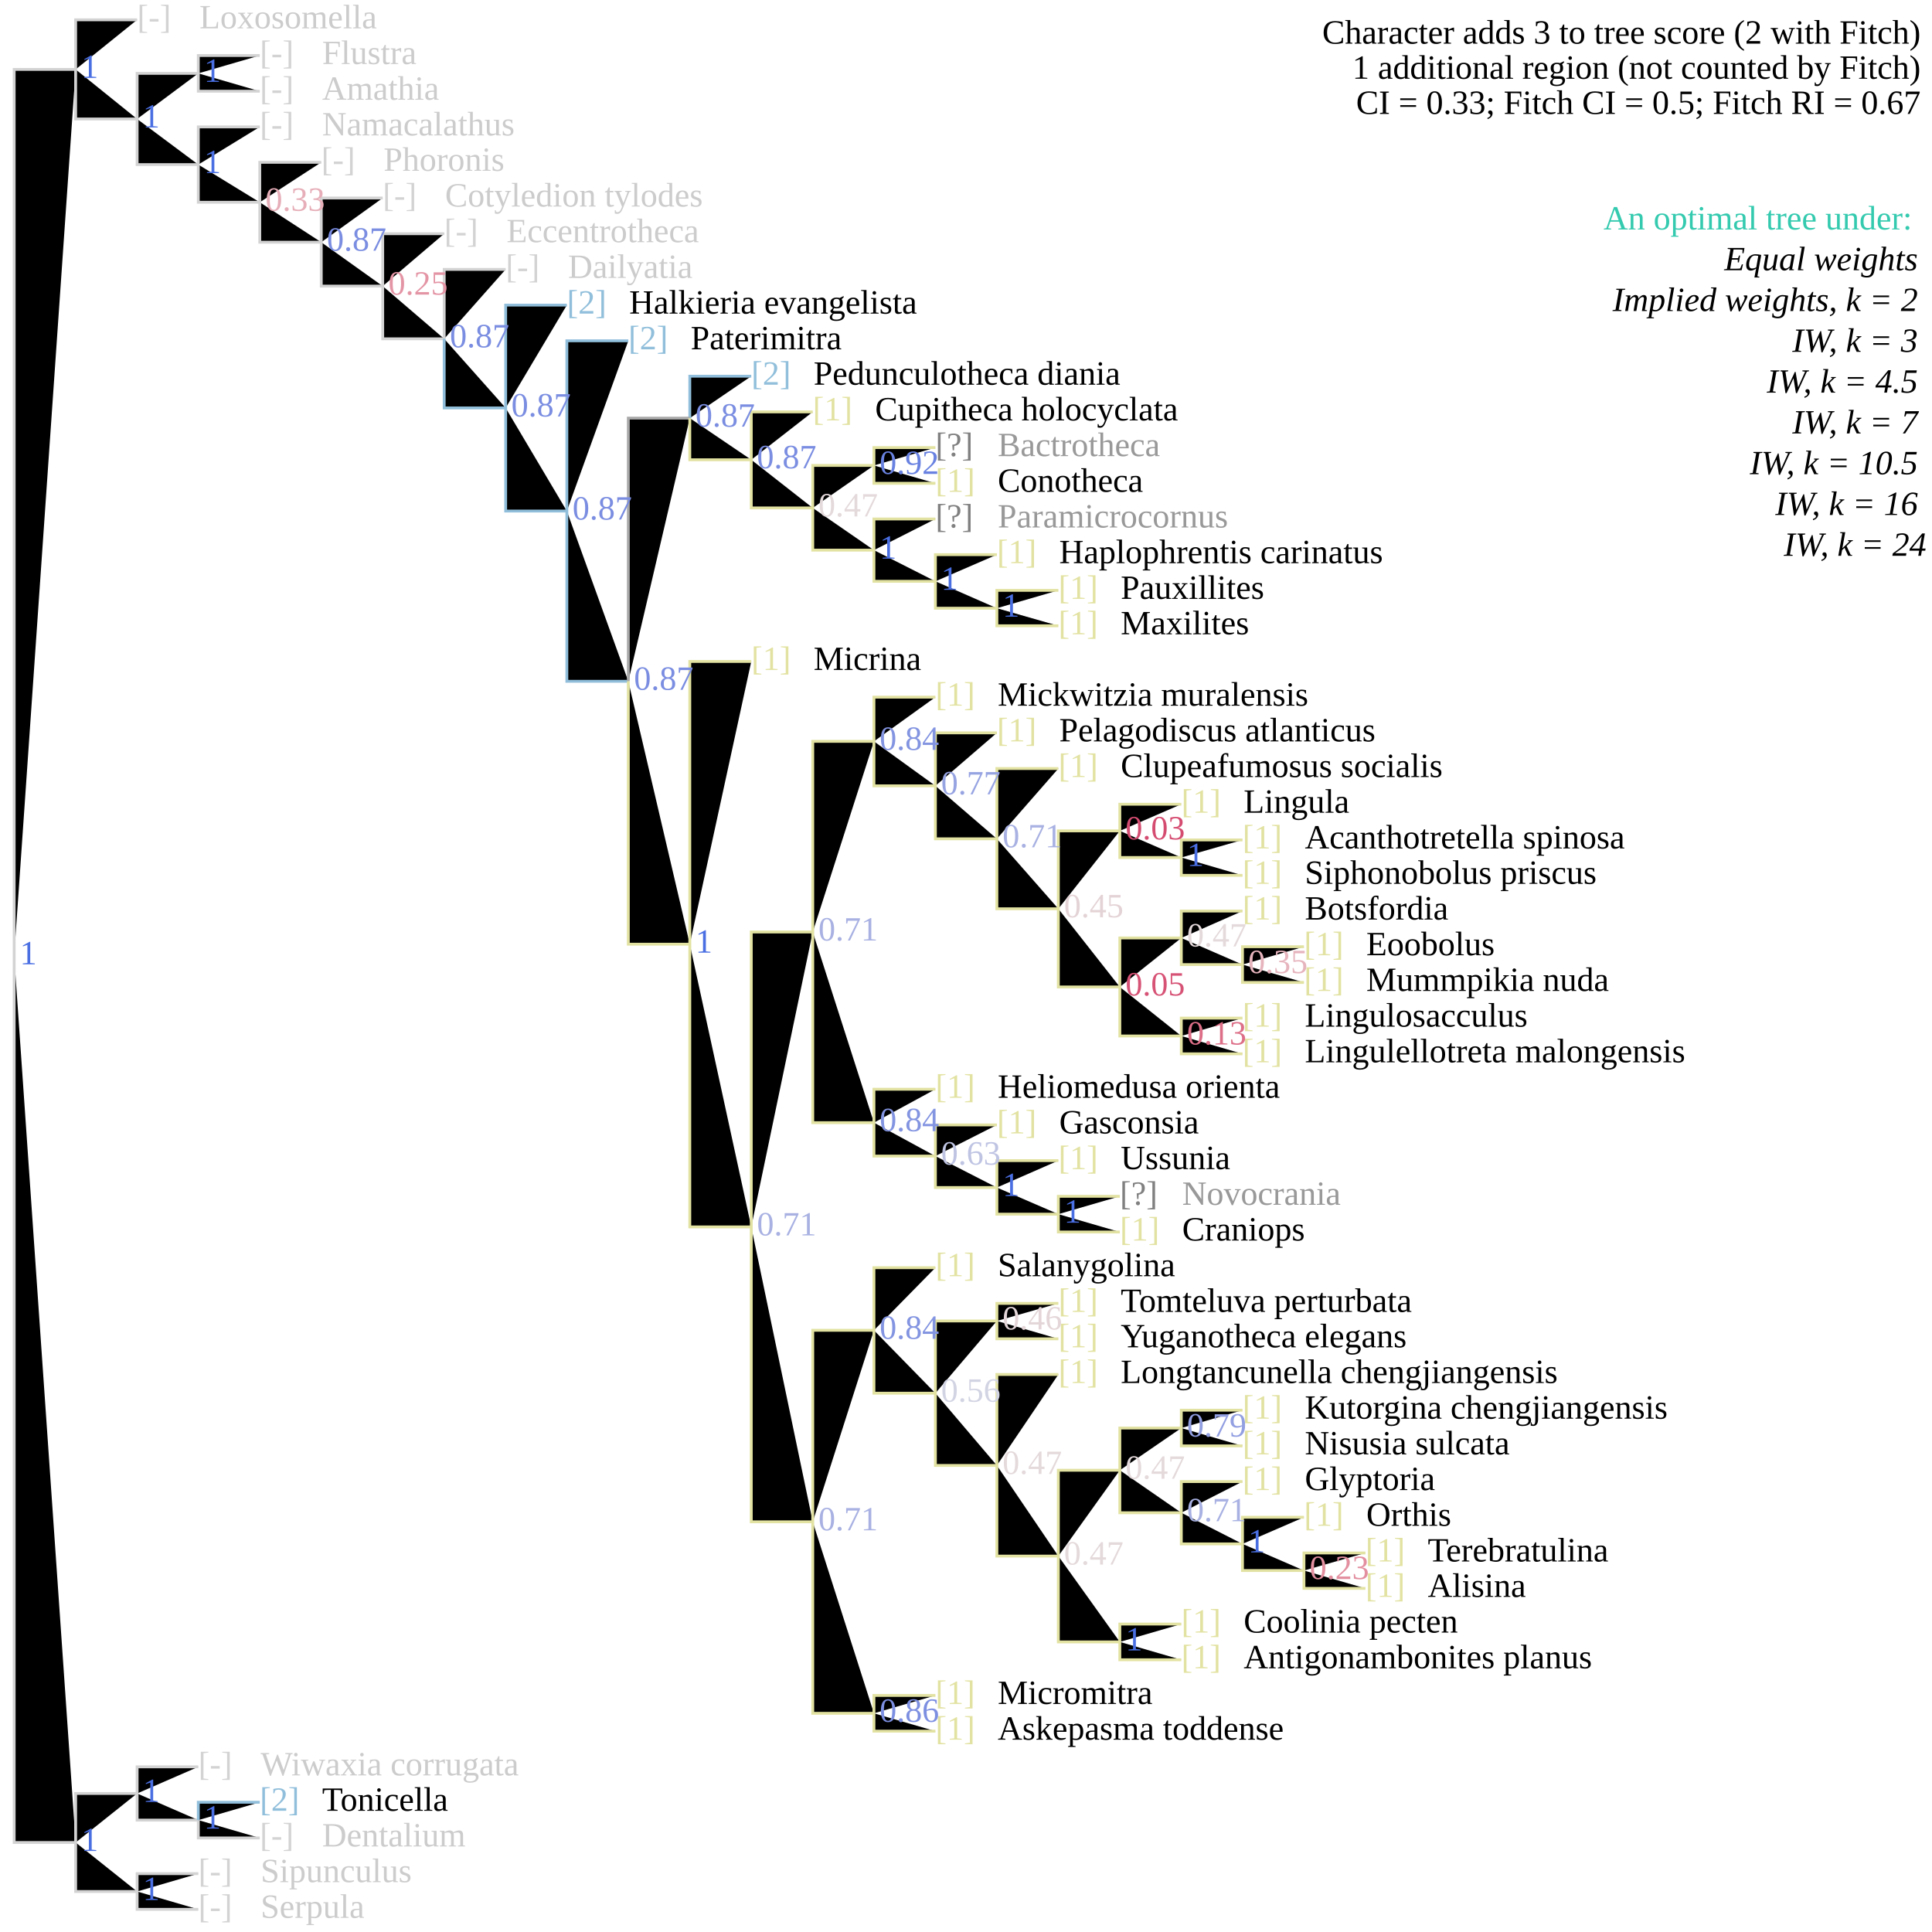
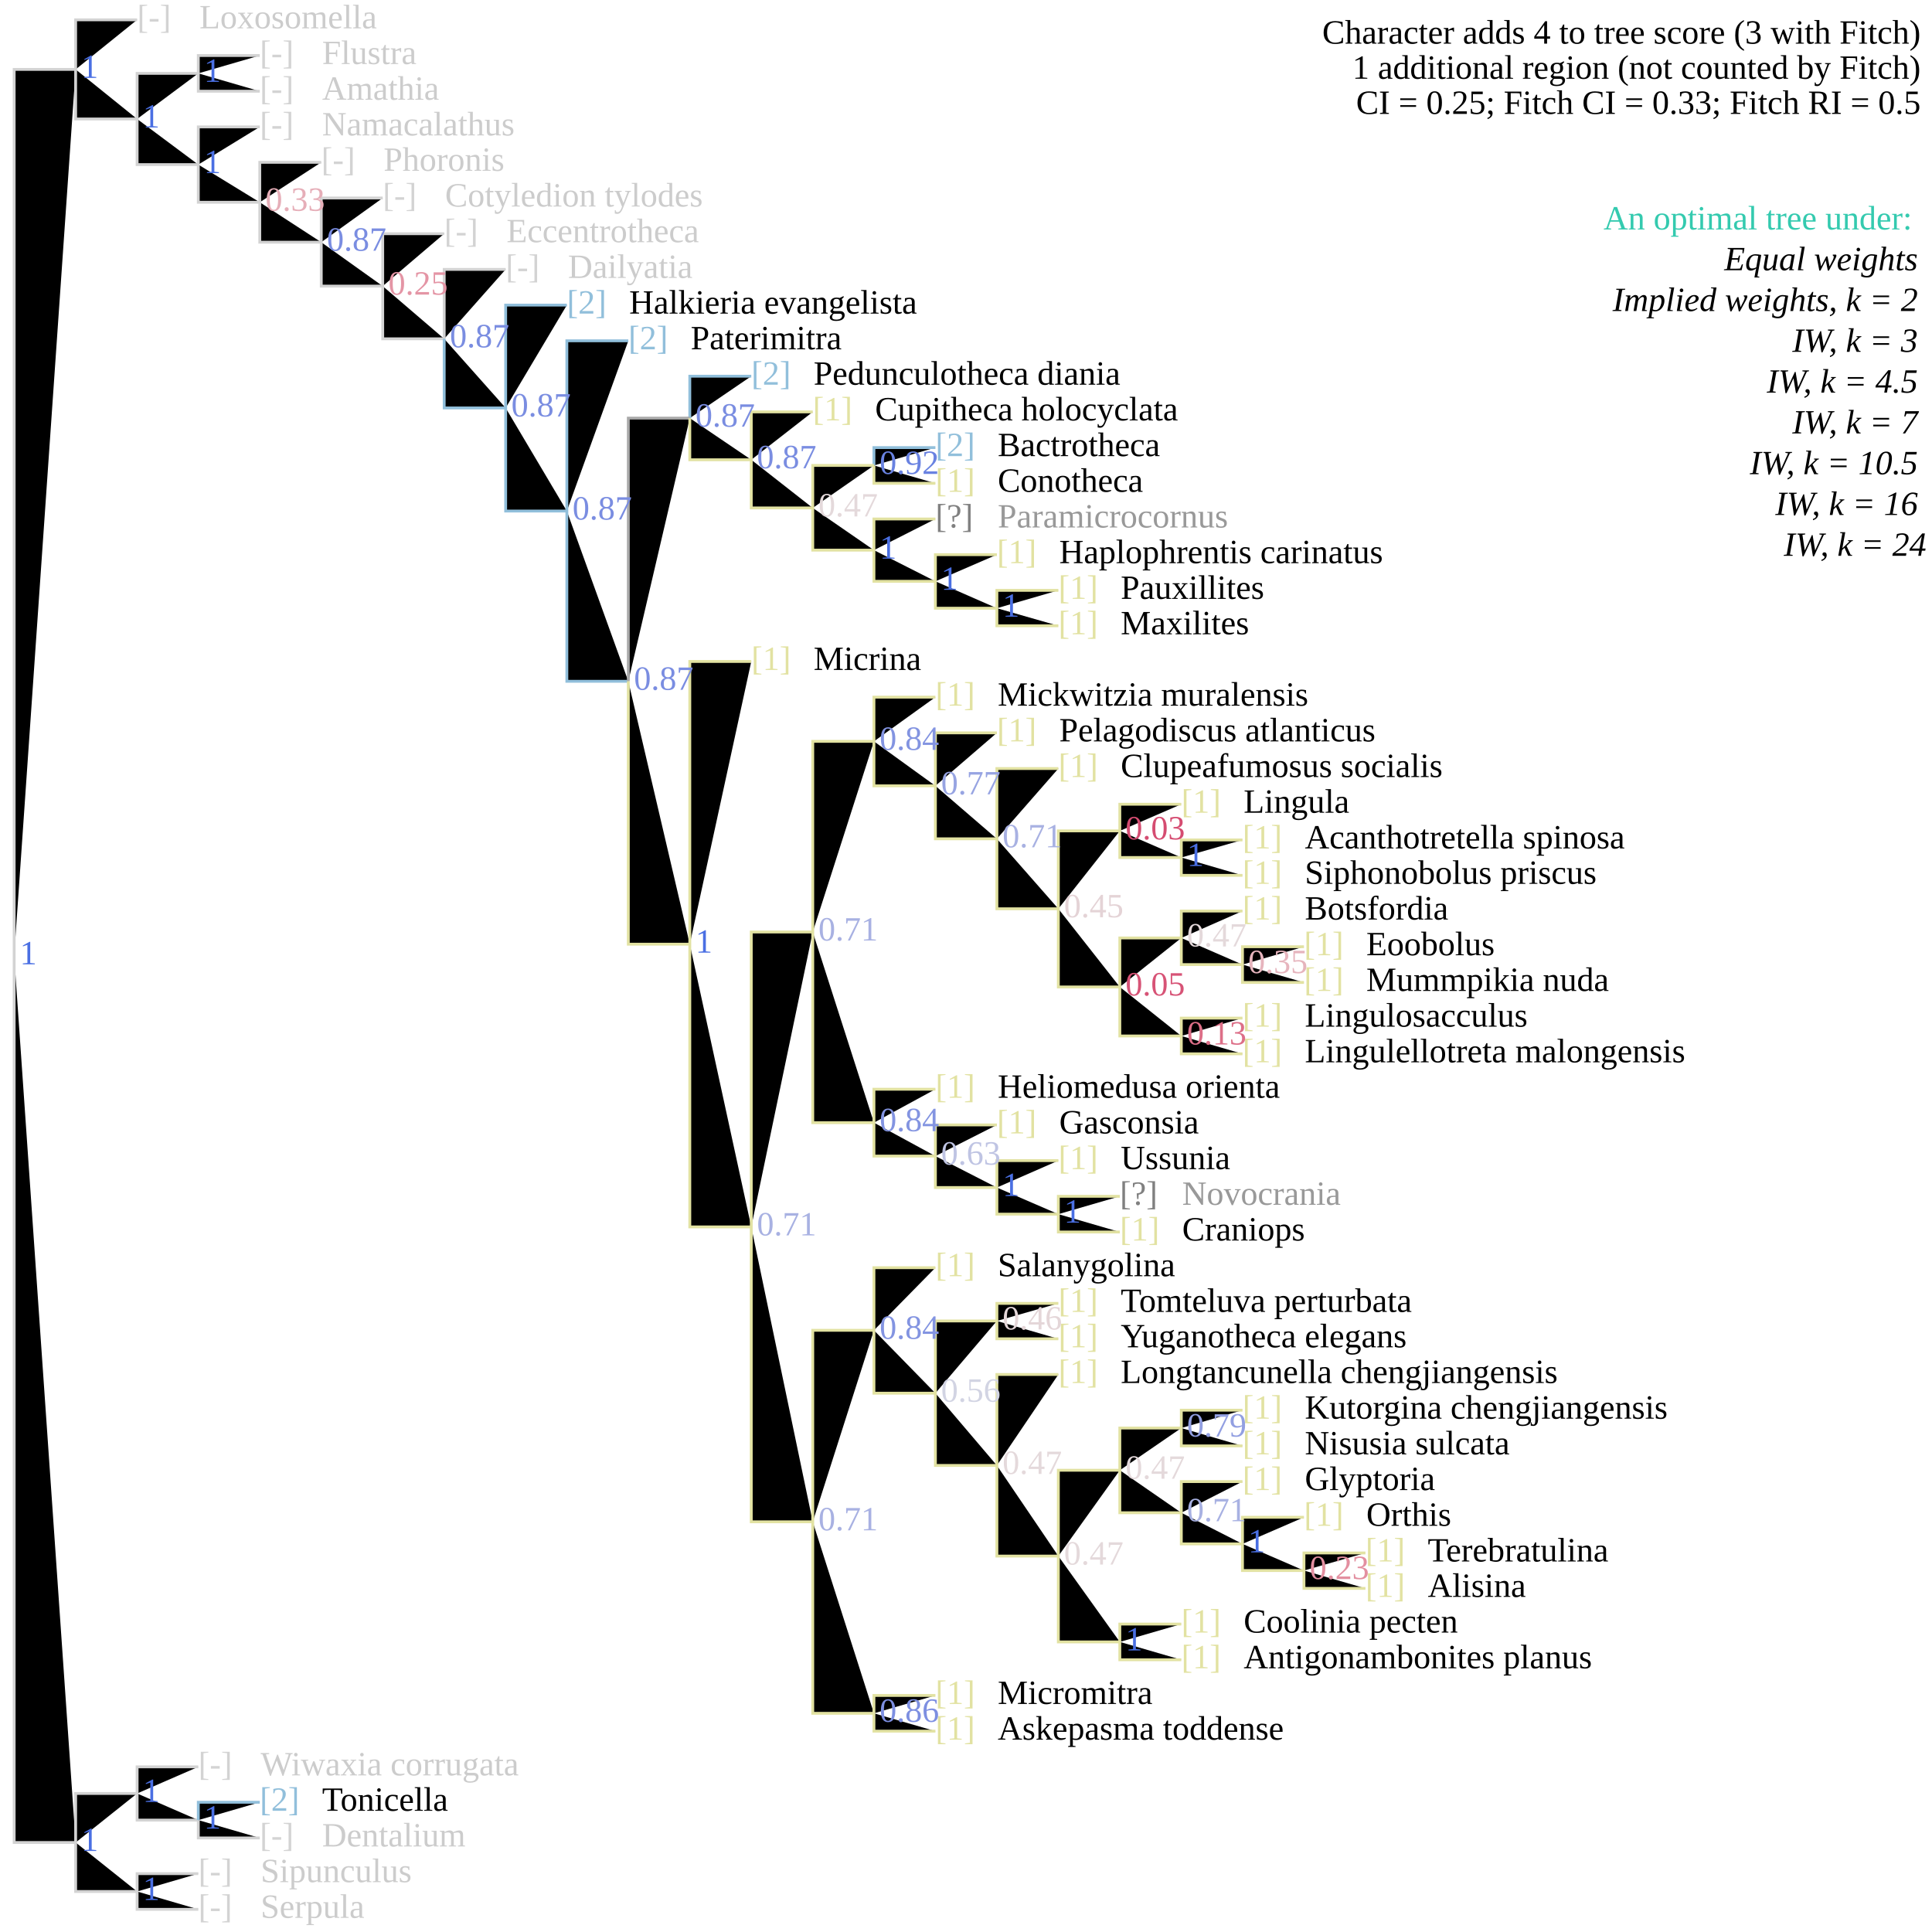
<svg xmlns="http://www.w3.org/2000/svg" version="1.1" width="682" height="682" class="tree" data-char="71">
-   <text x="678" y="15.4" text-anchor="end" class="stepsLabel">Character adds <tspan class="score">3</tspan> to tree score (<tspan class="score fitch">2</tspan> with Fitch)</text>
+   <text x="678" y="15.4" text-anchor="end" class="stepsLabel">Character adds <tspan class="score">4</tspan> to tree score (<tspan class="score fitch">3</tspan> with Fitch)</text>
  <text x="678" y="27.8" text-anchor="end" class="stepsLabel">
    <tspan class="score">1</tspan> additional region (not counted by Fitch)</text>
-   <text x="678" y="40.2" text-anchor="end" class="stepsLabel">CI = 0.33; Fitch CI = 0.5; Fitch RI = 0.67</text>
+   <text x="678" y="40.2" text-anchor="end" class="stepsLabel">CI = 0.25; Fitch CI = 0.33; Fitch RI = 0.5</text>
  <text x="678" y="65" text-anchor="end" class="stepsLabel">
    <tspan dy="16" fill="#34caaf">An optimal tree under:</tspan>
    <tspan x="680" style="font-style:italic" class="thisAn" dy="1.2em">Equal weights</tspan>
    <tspan x="680" style="font-style:italic" class="notThisAn" dy="1.2em">Implied weights, k = 2</tspan>
    <tspan x="680" style="font-style:italic" class="notThisAn" dy="1.2em">IW, k = 3</tspan>
    <tspan x="680" style="font-style:italic" class="notThisAn" dy="1.2em">IW, k = 4.5</tspan>
    <tspan x="680" style="font-style:italic" class="notThisAn" dy="1.2em">IW, k = 7</tspan>
    <tspan x="680" style="font-style:italic" class="notThisAn" dy="1.2em">IW, k = 10.5</tspan>
    <tspan x="680" style="font-style:italic" class="notThisAn" dy="1.2em">IW, k = 16</tspan>
    <tspan x="680" style="font-style:italic" class="notThisAn" dy="1.2em">IW, k = 24</tspan>
  </text>
  <text x="70" y="664.4" fill="lightgrey" class="flag">[-]</text>
  <text x="92" y="664.4" fill="#ccc" class="taxonLabel">Sipunculus</text>
  <text x="70" y="677" fill="lightgrey" class="flag">[-]</text>
  <text x="92" y="677" fill="#ccc" class="taxonLabel">Serpula</text>
  <text x="91.7" y="639.2" fill="#91bfdb" class="flag">[2]</text>
  <text x="113.7" y="639.2" fill="#000" class="taxonLabel">Tonicella</text>
  <text x="91.7" y="651.8" fill="lightgrey" class="flag">[-]</text>
  <text x="113.7" y="651.8" fill="#ccc" class="taxonLabel">Dentalium</text>
  <text x="70" y="626.7" fill="lightgrey" class="flag">[-]</text>
  <text x="92" y="626.7" fill="#ccc" class="taxonLabel">Wiwaxia corrugata</text>
  <text x="330.2" y="601.5" fill="#e2e2a2" class="flag">[1]</text>
  <text x="352.2" y="601.5" fill="#000" class="taxonLabel">Micromitra</text>
  <text x="330.2" y="614.1" fill="#e2e2a2" class="flag">[1]</text>
  <text x="352.2" y="614.1" fill="#000" class="taxonLabel">Askepasma toddense</text>
  <text x="417" y="576.3" fill="#e2e2a2" class="flag">[1]</text>
  <text x="439" y="576.3" fill="#000" class="taxonLabel">Coolinia pecten</text>
  <text x="417" y="588.9" fill="#e2e2a2" class="flag">[1]</text>
  <text x="439" y="588.9" fill="#000" class="taxonLabel">Antigonambonites planus</text>
  <text x="482" y="551.2" fill="#e2e2a2" class="flag">[1]</text>
  <text x="504" y="551.2" fill="#000" class="taxonLabel">Terebratulina</text>
  <text x="482" y="563.7" fill="#e2e2a2" class="flag">[1]</text>
  <text x="504" y="563.7" fill="#000" class="taxonLabel">Alisina</text>
  <text x="460.3" y="538.6" fill="#e2e2a2" class="flag">[1]</text>
  <text x="482.3" y="538.6" fill="#000" class="taxonLabel">Orthis</text>
  <text x="438.6" y="526" fill="#e2e2a2" class="flag">[1]</text>
  <text x="460.6" y="526" fill="#000" class="taxonLabel">Glyptoria</text>
  <text x="438.6" y="500.8" fill="#e2e2a2" class="flag">[1]</text>
  <text x="460.6" y="500.8" fill="#000" class="taxonLabel">Kutorgina chengjiangensis</text>
  <text x="438.6" y="513.4" fill="#e2e2a2" class="flag">[1]</text>
  <text x="460.6" y="513.4" fill="#000" class="taxonLabel">Nisusia sulcata</text>
  <text x="373.6" y="488.2" fill="#e2e2a2" class="flag">[1]</text>
  <text x="395.6" y="488.2" fill="#000" class="taxonLabel">Longtancunella chengjiangensis</text>
  <text x="373.6" y="463.1" fill="#e2e2a2" class="flag">[1]</text>
  <text x="395.6" y="463.1" fill="#000" class="taxonLabel">Tomteluva perturbata</text>
  <text x="373.6" y="475.6" fill="#e2e2a2" class="flag">[1]</text>
  <text x="395.6" y="475.6" fill="#000" class="taxonLabel">Yuganotheca elegans</text>
  <text x="330.2" y="450.5" fill="#e2e2a2" class="flag">[1]</text>
  <text x="352.2" y="450.5" fill="#000" class="taxonLabel">Salanygolina</text>
  <text x="395.3" y="425.3" fill="grey" class="flag">[?]</text>
  <text x="417.3" y="425.3" fill="#999" class="taxonLabel">Novocrania</text>
  <text x="395.3" y="437.9" fill="#e2e2a2" class="flag">[1]</text>
  <text x="417.3" y="437.9" fill="#000" class="taxonLabel">Craniops</text>
  <text x="373.6" y="412.7" fill="#e2e2a2" class="flag">[1]</text>
  <text x="395.6" y="412.7" fill="#000" class="taxonLabel">Ussunia</text>
  <text x="351.9" y="400.1" fill="#e2e2a2" class="flag">[1]</text>
  <text x="373.9" y="400.1" fill="#000" class="taxonLabel">Gasconsia</text>
  <text x="330.2" y="387.5" fill="#e2e2a2" class="flag">[1]</text>
  <text x="352.2" y="387.5" fill="#000" class="taxonLabel">Heliomedusa orienta</text>
  <text x="438.6" y="362.4" fill="#e2e2a2" class="flag">[1]</text>
  <text x="460.6" y="362.4" fill="#000" class="taxonLabel">Lingulosacculus</text>
  <text x="438.6" y="375" fill="#e2e2a2" class="flag">[1]</text>
  <text x="460.6" y="375" fill="#000" class="taxonLabel">Lingulellotreta malongensis</text>
  <text x="460.3" y="337.2" fill="#e2e2a2" class="flag">[1]</text>
  <text x="482.3" y="337.2" fill="#000" class="taxonLabel">Eoobolus</text>
  <text x="460.3" y="349.8" fill="#e2e2a2" class="flag">[1]</text>
  <text x="482.3" y="349.8" fill="#000" class="taxonLabel">Mummpikia nuda</text>
  <text x="438.6" y="324.6" fill="#e2e2a2" class="flag">[1]</text>
  <text x="460.6" y="324.6" fill="#000" class="taxonLabel">Botsfordia</text>
  <text x="438.6" y="299.5" fill="#e2e2a2" class="flag">[1]</text>
  <text x="460.6" y="299.5" fill="#000" class="taxonLabel">Acanthotretella spinosa</text>
  <text x="438.6" y="312" fill="#e2e2a2" class="flag">[1]</text>
  <text x="460.6" y="312" fill="#000" class="taxonLabel">Siphonobolus priscus</text>
  <text x="417" y="286.9" fill="#e2e2a2" class="flag">[1]</text>
  <text x="439" y="286.9" fill="#000" class="taxonLabel">Lingula</text>
  <text x="373.6" y="274.3" fill="#e2e2a2" class="flag">[1]</text>
  <text x="395.6" y="274.3" fill="#000" class="taxonLabel">Clupeafumosus socialis</text>
  <text x="351.9" y="261.7" fill="#e2e2a2" class="flag">[1]</text>
  <text x="373.9" y="261.7" fill="#000" class="taxonLabel">Pelagodiscus atlanticus</text>
  <text x="330.2" y="249.1" fill="#e2e2a2" class="flag">[1]</text>
  <text x="352.2" y="249.1" fill="#000" class="taxonLabel">Mickwitzia muralensis</text>
  <text x="265.2" y="236.5" fill="#e2e2a2" class="flag">[1]</text>
  <text x="287.2" y="236.5" fill="#000" class="taxonLabel">Micrina</text>
  <text x="373.6" y="211.4" fill="#e2e2a2" class="flag">[1]</text>
  <text x="395.6" y="211.4" fill="#000" class="taxonLabel">Pauxillites</text>
  <text x="373.6" y="223.9" fill="#e2e2a2" class="flag">[1]</text>
  <text x="395.6" y="223.9" fill="#000" class="taxonLabel">Maxilites</text>
  <text x="351.9" y="198.8" fill="#e2e2a2" class="flag">[1]</text>
  <text x="373.9" y="198.8" fill="#000" class="taxonLabel">Haplophrentis carinatus</text>
  <text x="330.2" y="186.2" fill="grey" class="flag">[?]</text>
  <text x="352.2" y="186.2" fill="#999" class="taxonLabel">Paramicrocornus</text>
-   <text x="330.2" y="161" fill="grey" class="flag">[?]</text>
-   <text x="352.2" y="161" fill="#999" class="taxonLabel">Bactrotheca</text>
+   <text x="330.2" y="161" fill="#91bfdb" class="flag">[2]</text>
+   <text x="352.2" y="161" fill="#000" class="taxonLabel">Bactrotheca</text>
  <text x="330.2" y="173.6" fill="#e2e2a2" class="flag">[1]</text>
  <text x="352.2" y="173.6" fill="#000" class="taxonLabel">Conotheca</text>
  <text x="286.9" y="148.4" fill="#e2e2a2" class="flag">[1]</text>
  <text x="308.9" y="148.4" fill="#000" class="taxonLabel">Cupitheca holocyclata</text>
  <text x="265.2" y="135.8" fill="#91bfdb" class="flag">[2]</text>
  <text x="287.2" y="135.8" fill="#000" class="taxonLabel">Pedunculotheca diania</text>
  <text x="221.8" y="123.3" fill="#91bfdb" class="flag">[2]</text>
  <text x="243.8" y="123.3" fill="#000" class="taxonLabel">Paterimitra</text>
  <text x="200.1" y="110.7" fill="#91bfdb" class="flag">[2]</text>
  <text x="222.1" y="110.7" fill="#000" class="taxonLabel">Halkieria evangelista</text>
  <text x="178.5" y="98.1" fill="lightgrey" class="flag">[-]</text>
  <text x="200.5" y="98.1" fill="#ccc" class="taxonLabel">Dailyatia</text>
  <text x="156.8" y="85.5" fill="lightgrey" class="flag">[-]</text>
  <text x="178.8" y="85.5" fill="#ccc" class="taxonLabel">Eccentrotheca</text>
  <text x="135.1" y="72.9" fill="lightgrey" class="flag">[-]</text>
  <text x="157.1" y="72.9" fill="#ccc" class="taxonLabel">Cotyledion tylodes</text>
  <text x="113.4" y="60.3" fill="lightgrey" class="flag">[-]</text>
  <text x="135.4" y="60.3" fill="#ccc" class="taxonLabel">Phoronis</text>
  <text x="91.7" y="47.8" fill="lightgrey" class="flag">[-]</text>
  <text x="113.7" y="47.8" fill="#ccc" class="taxonLabel">Namacalathus</text>
  <text x="91.7" y="22.6" fill="lightgrey" class="flag">[-]</text>
  <text x="113.7" y="22.6" fill="#ccc" class="taxonLabel">Flustra</text>
  <text x="91.7" y="35.2" fill="lightgrey" class="flag">[-]</text>
  <text x="113.7" y="35.2" fill="#ccc" class="taxonLabel">Amathia</text>
  <text x="48.4" y="10" fill="lightgrey" class="flag">[-]</text>
  <text x="70.4" y="10" fill="#ccc" class="taxonLabel">Loxosomella</text>
  <path d="M5,337.4V24.5H26.7M26.7,24.5V7H48.4M26.7,24.5V42H48.4M48.4,42V25.9H70M70,25.9V19.6H91.7M70,25.9V32.2H91.7M48.4,42V58.1H70M70,58.1V44.8H91.7M70,58.1V71.4H91.7M91.7,71.4V57.3H113.4M91.7,71.4V85.5H113.4M113.4,85.5V69.9H135.1M113.4,85.5V101H135.1M135.1,101V82.5H156.8M135.1,101V119.6H156.8M156.8,119.6V95.1H178.5M5,337.4V650.4H26.7M26.7,650.4V633.1H48.4M48.4,633.1V623.7H70M48.4,633.1V642.5H70M70,642.5V648.8H91.7M26.7,650.4V667.7H48.4M48.4,667.7V661.4H70M48.4,667.7V674H70" stroke="lightgrey" class="inapplicable" />
-   <path d="M156.8,119.6V144H178.5M178.5,144V107.7H200.1M178.5,144V180.4H200.1M200.1,180.4V120.3H221.8M200.1,180.4V240.5H221.8M243.5,147.6V132.8H265.2M70,642.5V636.2H91.7" stroke="#91bfdb" />
+   <path d="M156.8,119.6V144H178.5M178.5,144V107.7H200.1M178.5,144V180.4H200.1M200.1,180.4V120.3H221.8M200.1,180.4V240.5H221.8M243.5,147.6V132.8H265.2M308.5,164.3V158H330.2M70,642.5V636.2H91.7" stroke="#91bfdb" />
  <path d="M221.8,240.5V147.6H243.5" stroke="darkgrey" />
-   <path d="M243.5,147.6V162.3H265.2M265.2,162.3V145.4H286.9M265.2,162.3V179.3H286.9M286.9,179.3V164.3H308.5M308.5,164.3V158H330.2M308.5,164.3V170.6H330.2M286.9,179.3V194.2H308.5M308.5,194.2V183.2H330.2M308.5,194.2V205.2H330.2M330.2,205.2V195.8H351.9M330.2,205.2V214.7H351.9M351.9,214.7V208.4H373.6M351.9,214.7V220.9H373.6M221.8,240.5V333.3H243.5M243.5,333.3V233.5H265.2M243.5,333.3V433.1H265.2M265.2,433.1V329H286.9M286.9,329V261.7H308.5M308.5,261.7V246.1H330.2M308.5,261.7V277.4H330.2M330.2,277.4V258.7H351.9M330.2,277.4V296.1H351.9M351.9,296.1V271.3H373.6M351.9,296.1V320.8H373.6M373.6,320.8V293.3H395.3M395.3,293.3V283.9H417M395.3,293.3V302.7H417M417,302.7V296.5H438.6M417,302.7V309H438.6M373.6,320.8V348.4H395.3M395.3,348.4V331.1H417M417,331.1V321.6H438.6M417,331.1V340.5H438.6M438.6,340.5V334.2H460.3M438.6,340.5V346.8H460.3M395.3,348.4V365.7H417M417,365.7V359.4H438.6M417,365.7V372H438.6M286.9,329V396.3H308.5M308.5,396.3V384.5H330.2M308.5,396.3V408.1H330.2M330.2,408.1V397.1H351.9M330.2,408.1V419.2H351.9M351.9,419.2V409.7H373.6M351.9,419.2V428.6H373.6M373.6,428.6V422.3H395.3M373.6,428.6V434.9H395.3M265.2,433.1V537.2H286.9M286.9,537.2V469.6H308.5M308.5,469.6V447.5H330.2M308.5,469.6V491.8H330.2M330.2,491.8V466.3H351.9M351.9,466.3V460.1H373.6M351.9,466.3V472.6H373.6M330.2,491.8V517.3H351.9M351.9,517.3V485.2H373.6M351.9,517.3V549.3H373.6M373.6,549.3V519H395.3M395.3,519V504.1H417M417,504.1V497.8H438.6M417,504.1V510.4H438.6M395.3,519V534H417M417,534V523H438.6M417,534V545H438.6M438.6,545V535.6H460.3M438.6,545V554.4H460.3M460.3,554.4V548.2H482M460.3,554.4V560.7H482M373.6,549.3V579.6H395.3M395.3,579.6V573.3H417M395.3,579.6V585.9H417M286.9,537.2V604.8H308.5M308.5,604.8V598.5H330.2M308.5,604.8V611.1H330.2" stroke="#e2e2a2" />
+   <path d="M243.5,147.6V162.3H265.2M265.2,162.3V145.4H286.9M265.2,162.3V179.3H286.9M286.9,179.3V164.3H308.5M308.5,164.3V170.6H330.2M286.9,179.3V194.2H308.5M308.5,194.2V183.2H330.2M308.5,194.2V205.2H330.2M330.2,205.2V195.8H351.9M330.2,205.2V214.7H351.9M351.9,214.7V208.4H373.6M351.9,214.7V220.9H373.6M221.8,240.5V333.3H243.5M243.5,333.3V233.5H265.2M243.5,333.3V433.1H265.2M265.2,433.1V329H286.9M286.9,329V261.7H308.5M308.5,261.7V246.1H330.2M308.5,261.7V277.4H330.2M330.2,277.4V258.7H351.9M330.2,277.4V296.1H351.9M351.9,296.1V271.3H373.6M351.9,296.1V320.8H373.6M373.6,320.8V293.3H395.3M395.3,293.3V283.9H417M395.3,293.3V302.7H417M417,302.7V296.5H438.6M417,302.7V309H438.6M373.6,320.8V348.4H395.3M395.3,348.4V331.1H417M417,331.1V321.6H438.6M417,331.1V340.5H438.6M438.6,340.5V334.2H460.3M438.6,340.5V346.8H460.3M395.3,348.4V365.7H417M417,365.7V359.4H438.6M417,365.7V372H438.6M286.9,329V396.3H308.5M308.5,396.3V384.5H330.2M308.5,396.3V408.1H330.2M330.2,408.1V397.1H351.9M330.2,408.1V419.2H351.9M351.9,419.2V409.7H373.6M351.9,419.2V428.6H373.6M373.6,428.6V422.3H395.3M373.6,428.6V434.9H395.3M265.2,433.1V537.2H286.9M286.9,537.2V469.6H308.5M308.5,469.6V447.5H330.2M308.5,469.6V491.8H330.2M330.2,491.8V466.3H351.9M351.9,466.3V460.1H373.6M351.9,466.3V472.6H373.6M330.2,491.8V517.3H351.9M351.9,517.3V485.2H373.6M351.9,517.3V549.3H373.6M373.6,549.3V519H395.3M395.3,519V504.1H417M417,504.1V497.8H438.6M417,504.1V510.4H438.6M395.3,519V534H417M417,534V523H438.6M417,534V545H438.6M438.6,545V535.6H460.3M438.6,545V554.4H460.3M460.3,554.4V548.2H482M460.3,554.4V560.7H482M373.6,549.3V579.6H395.3M395.3,579.6V573.3H417M395.3,579.6V585.9H417M286.9,537.2V604.8H308.5M308.5,604.8V598.5H330.2M308.5,604.8V611.1H330.2" stroke="#e2e2a2" />
  <text x="7" y="340.4" class="node" fill="#4A6FE3">1</text>
  <text x="28.7" y="27.5" class="node" fill="#4A6FE3">1</text>
  <text x="50.4" y="45" class="node" fill="#4A6FE3">1</text>
  <text x="72" y="28.9" class="node" fill="#4A6FE3">1</text>
  <text x="72" y="61.1" class="node" fill="#4A6FE3">1</text>
  <text x="93.7" y="74.4" class="node" fill="#E6AEB8">0.33</text>
  <text x="115.4" y="88.5" class="node" fill="#7A8DE1">0.87</text>
  <text x="137.1" y="104" class="node" fill="#E495A5">0.25</text>
  <text x="158.8" y="122.6" class="node" fill="#7A8DE1">0.87</text>
  <text x="180.5" y="147" class="node" fill="#7A8DE1">0.87</text>
  <text x="202.1" y="183.4" class="node" fill="#7A8DE1">0.87</text>
  <text x="223.8" y="243.5" class="node" fill="#7A8DE1">0.87</text>
  <text x="245.5" y="150.6" class="node" fill="#7A8DE1">0.87</text>
  <text x="267.2" y="165.3" class="node" fill="#7A8DE1">0.87</text>
  <text x="288.9" y="182.3" class="node" fill="#E4D9DB">0.47</text>
  <text x="310.5" y="167.3" class="node" fill="#6982E1">0.92</text>
  <text x="310.5" y="197.2" class="node" fill="#4A6FE3">1</text>
  <text x="332.2" y="208.2" class="node" fill="#4A6FE3">1</text>
  <text x="353.9" y="217.7" class="node" fill="#4A6FE3">1</text>
  <text x="245.5" y="336.3" class="node" fill="#4A6FE3">1</text>
  <text x="267.2" y="436.1" class="node" fill="#A8B1E2">0.71</text>
  <text x="288.9" y="332" class="node" fill="#A8B1E2">0.71</text>
  <text x="310.5" y="264.7" class="node" fill="#8394E1">0.84</text>
  <text x="332.2" y="280.4" class="node" fill="#97A4E2">0.77</text>
  <text x="353.9" y="299.1" class="node" fill="#A8B1E2">0.71</text>
  <text x="375.6" y="323.8" class="node" fill="#E4D3D6">0.45</text>
  <text x="397.3" y="296.3" class="node" fill="#D54C71">0.03</text>
  <text x="419" y="305.7" class="node" fill="#4A6FE3">1</text>
  <text x="397.3" y="351.4" class="node" fill="#D75376">0.05</text>
  <text x="419" y="334.1" class="node" fill="#E4D9DB">0.47</text>
  <text x="440.6" y="343.5" class="node" fill="#E6B4BD">0.35</text>
  <text x="419" y="368.7" class="node" fill="#DD6F88">0.13</text>
  <text x="310.5" y="399.3" class="node" fill="#8394E1">0.84</text>
  <text x="332.2" y="411.1" class="node" fill="#BFC4E3">0.63</text>
  <text x="353.9" y="422.2" class="node" fill="#4A6FE3">1</text>
  <text x="375.6" y="431.6" class="node" fill="#4A6FE3">1</text>
  <text x="288.9" y="540.2" class="node" fill="#A8B1E2">0.71</text>
  <text x="310.5" y="472.6" class="node" fill="#8394E1">0.84</text>
  <text x="332.2" y="494.8" class="node" fill="#D2D4E3">0.56</text>
  <text x="353.9" y="469.3" class="node" fill="#E4D6D8">0.46</text>
  <text x="353.9" y="520.3" class="node" fill="#E4D9DB">0.47</text>
  <text x="375.6" y="552.3" class="node" fill="#E4D9DB">0.47</text>
  <text x="397.3" y="522" class="node" fill="#E4D9DB">0.47</text>
  <text x="419" y="507.1" class="node" fill="#929FE1">0.79</text>
  <text x="419" y="537" class="node" fill="#A8B1E2">0.71</text>
  <text x="440.6" y="548" class="node" fill="#4A6FE3">1</text>
  <text x="462.3" y="557.4" class="node" fill="#E38FA0">0.23</text>
  <text x="397.3" y="582.6" class="node" fill="#4A6FE3">1</text>
  <text x="310.5" y="607.8" class="node" fill="#7D8FE1">0.86</text>
  <text x="28.7" y="653.4" class="node" fill="#4A6FE3">1</text>
  <text x="50.4" y="636.1" class="node" fill="#4A6FE3">1</text>
  <text x="72" y="645.5" class="node" fill="#4A6FE3">1</text>
  <text x="50.4" y="670.7" class="node" fill="#4A6FE3">1</text>
</svg>
